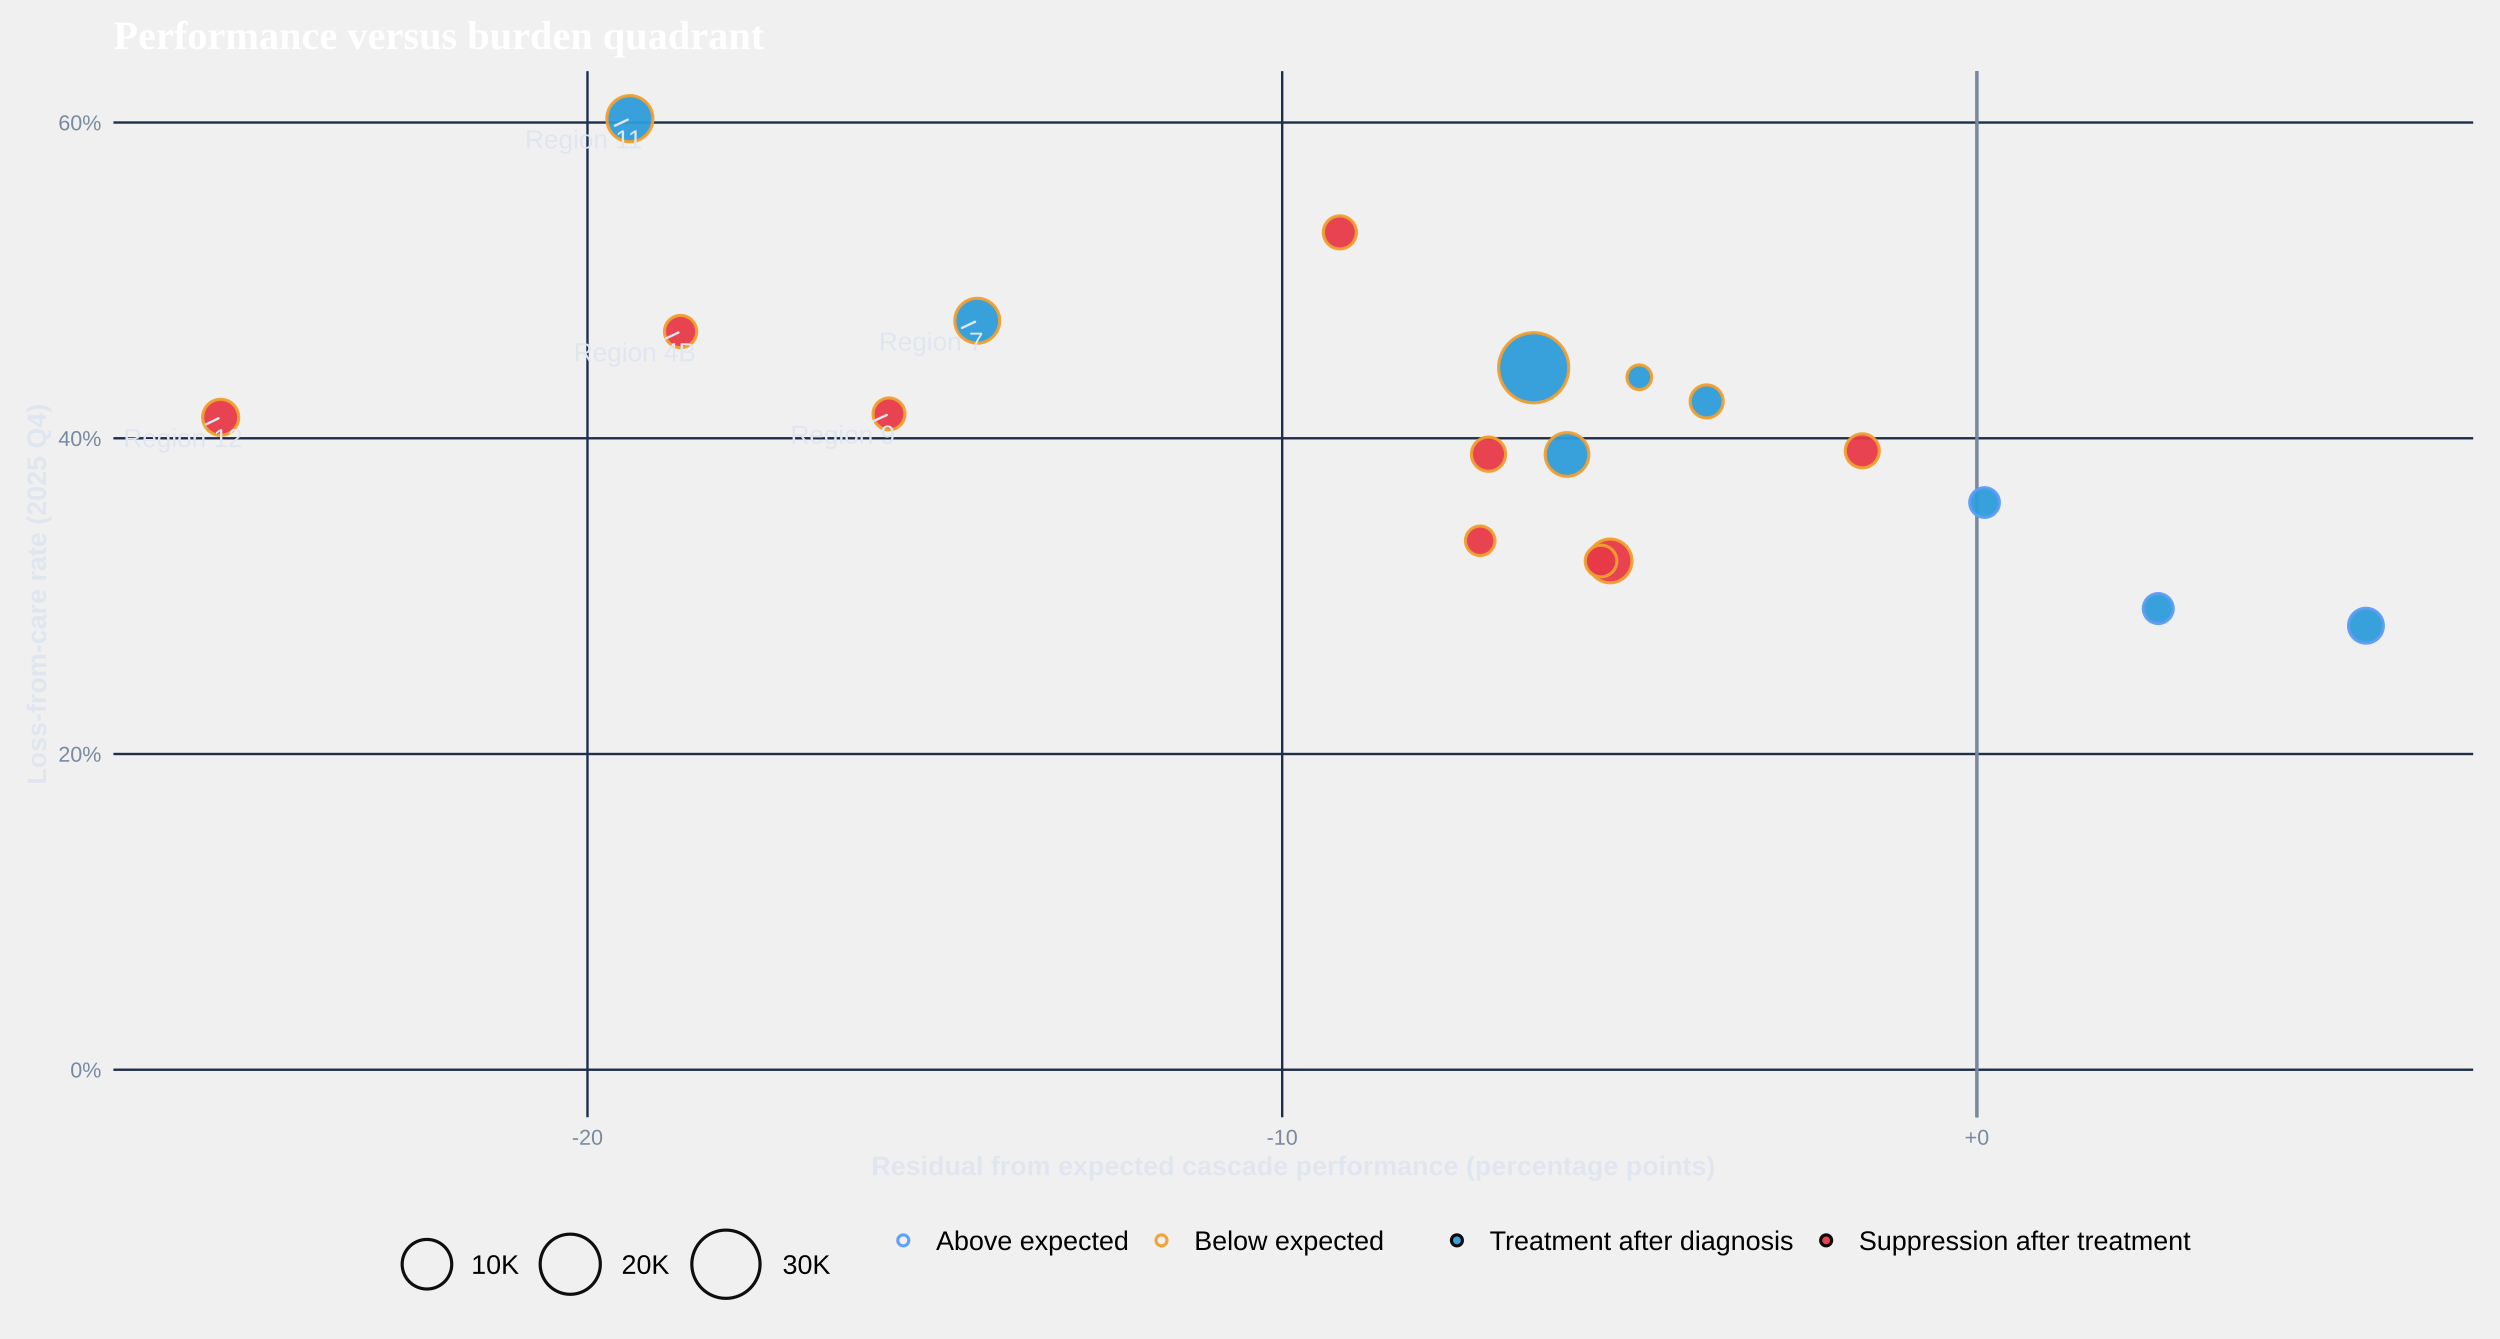
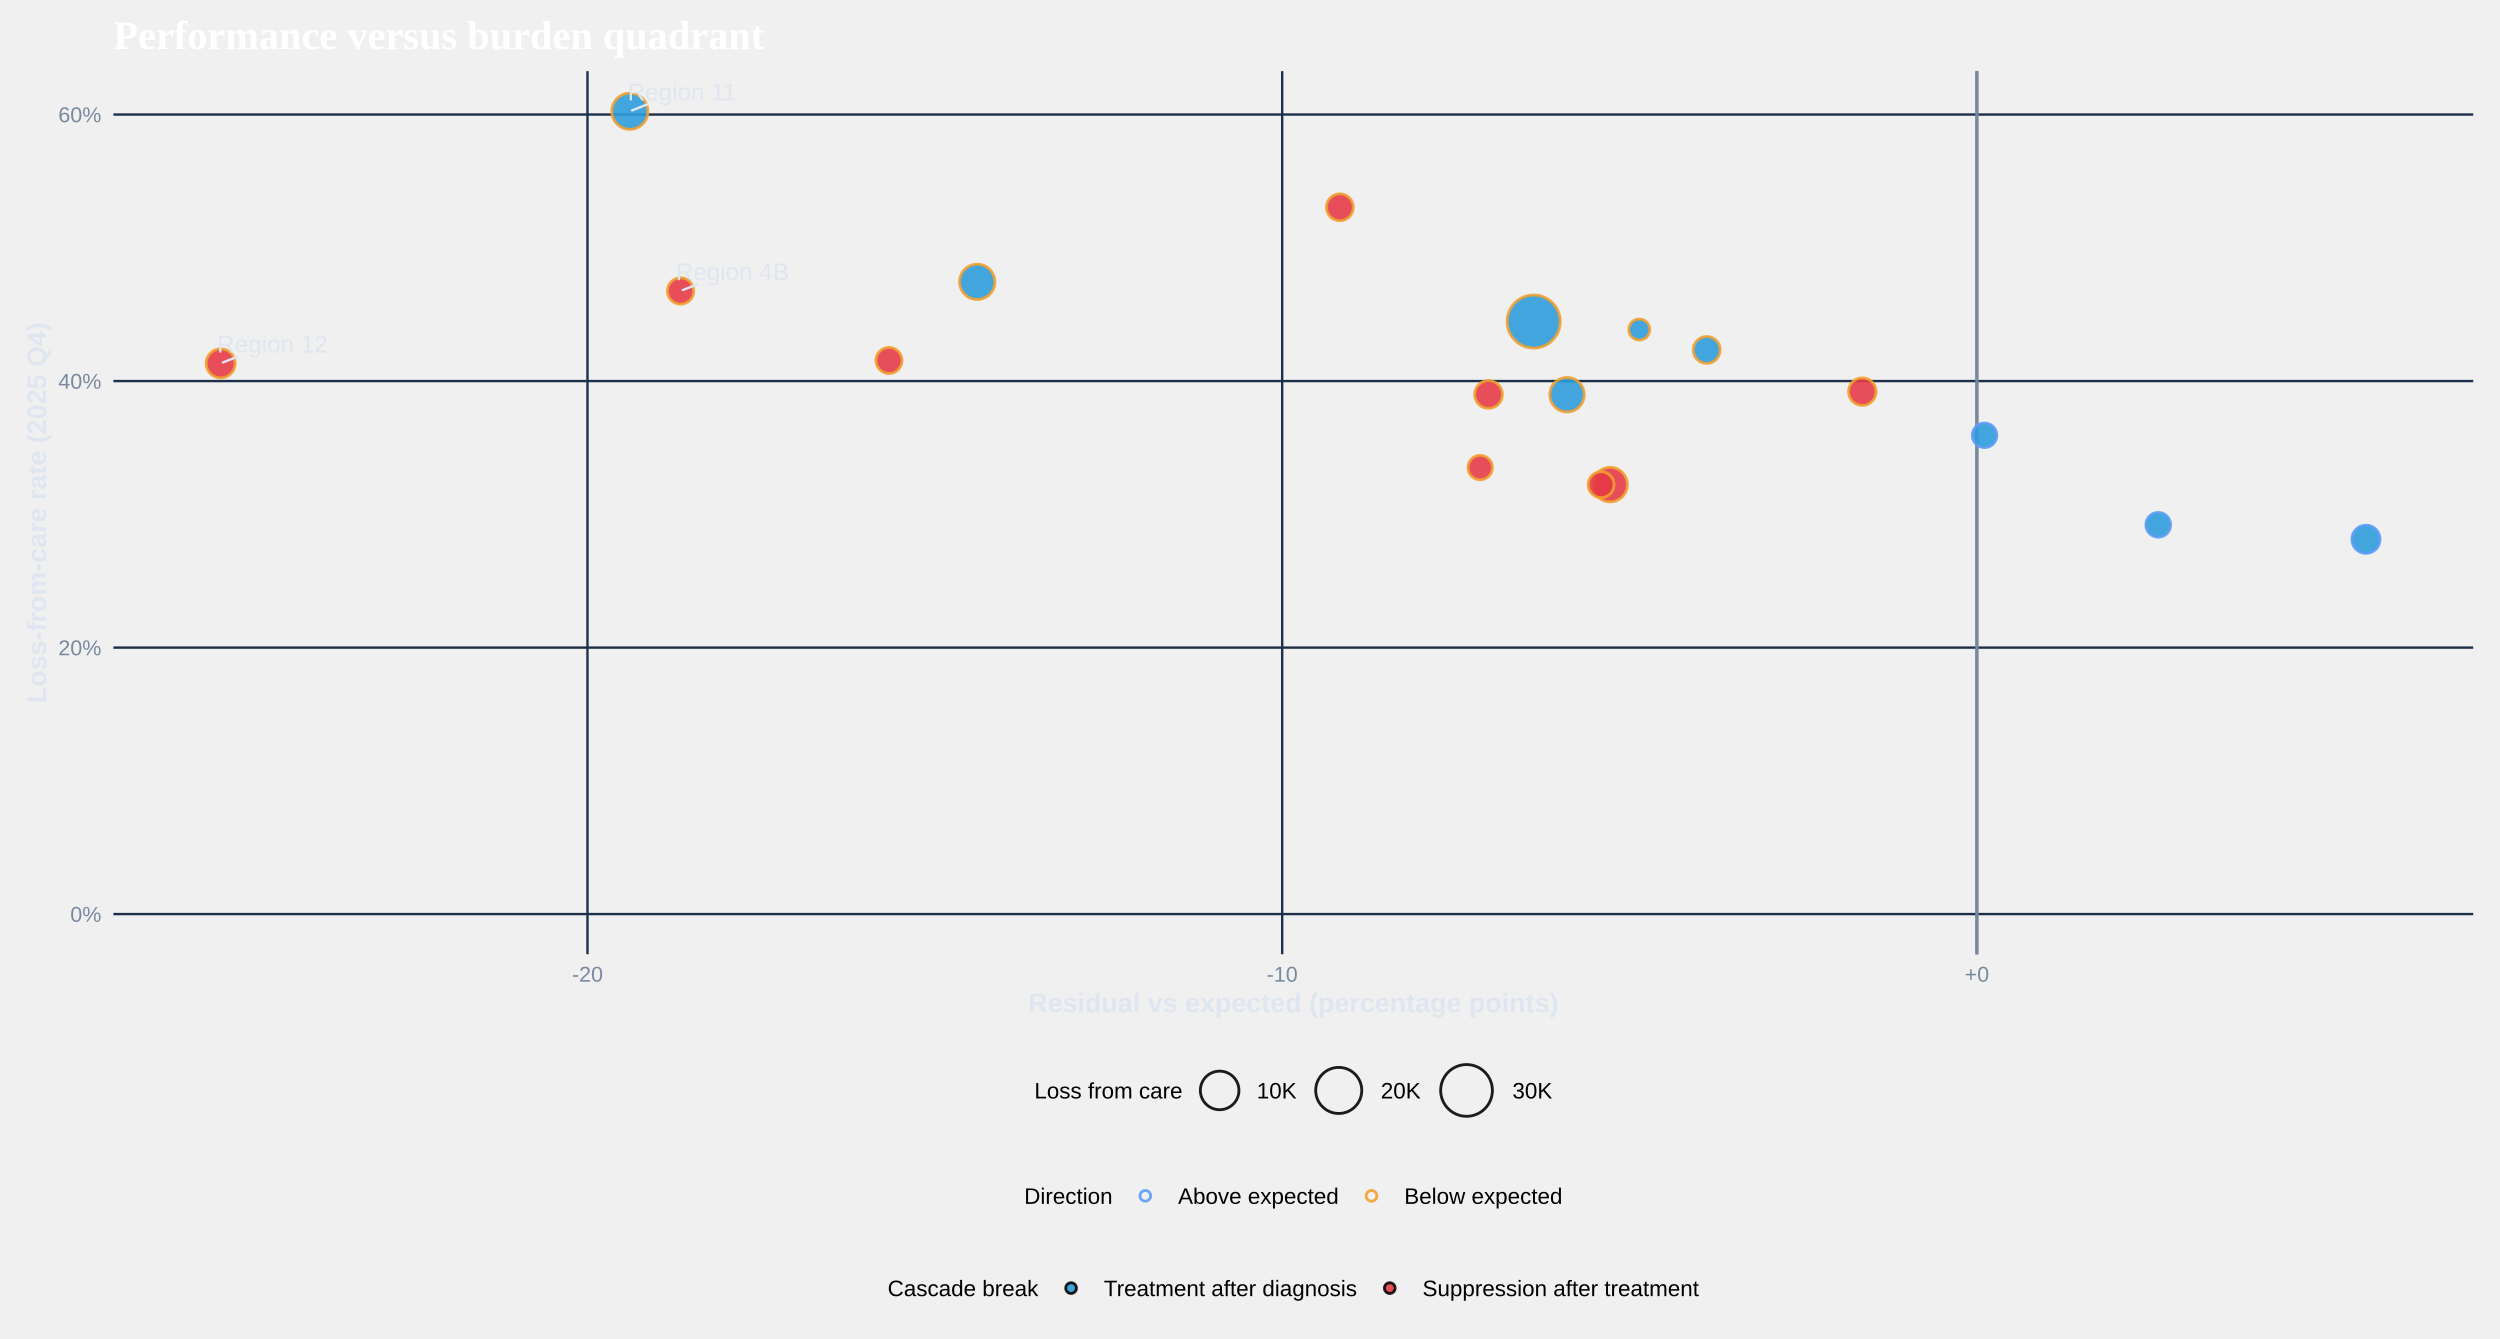
<svg xmlns="http://www.w3.org/2000/svg" width="1116.00pt" height="597.60pt" viewBox="0 0 1116.00 597.60">
  <g class="svglite">
    <defs>
      <style type="text/css">
    .svglite line, .svglite polyline, .svglite polygon, .svglite path, .svglite rect, .svglite circle {
      fill: none;
      stroke: #000000;
      stroke-linecap: round;
      stroke-linejoin: round;
      stroke-miterlimit: 10.00;
    }
    .svglite text {
      white-space: pre;
    }
    .svglite g.glyphgroup path {
      fill: inherit;
      stroke: none;
    }
  </style>
    </defs>
    <rect width="100%" height="100%" style="stroke: none; fill: none;" />
    <defs>
      <clipPath id="cpMC4wMHwxMTE2LjAwfDAuMDB8NTk3LjYw">
        <rect x="0.00" y="0.00" width="1116.00" height="597.60" />
      </clipPath>
    </defs>
    <g clip-path="url(#cpMC4wMHwxMTE2LjAwfDAuMDB8NTk3LjYw)">
-       <rect x="0.00" y="-0" width="1116.00" height="597.60" style="stroke-width: 1.16; stroke: none;" />
+       <rect x="0.00" y="0.00" width="1116.00" height="597.60" style="stroke-width: 1.16; stroke: none;" />
    </g>
    <defs>
-       <clipPath id="cpNTAuNjN8MTEwNC4wNHwzMS43NXw0OTguNzU=">
-         <rect x="50.63" y="31.75" width="1053.42" height="467.00" />
+       <clipPath id="cpNTAuNjN8MTEwNC4wNHwzMS43NXw0MjUuOTc=">
+         <rect x="50.63" y="31.75" width="1053.42" height="394.22" />
      </clipPath>
    </defs>
-     <g clip-path="url(#cpNTAuNjN8MTEwNC4wNHwzMS43NXw0OTguNzU=)">
-       <polyline points="50.63,477.53 1104.04,477.53 " style="stroke-width: 1.07; stroke: #1E2F4C; stroke-linecap: butt;" />
-       <polyline points="50.63,336.58 1104.04,336.58 " style="stroke-width: 1.07; stroke: #1E2F4C; stroke-linecap: butt;" />
-       <polyline points="50.63,195.64 1104.04,195.64 " style="stroke-width: 1.07; stroke: #1E2F4C; stroke-linecap: butt;" />
-       <polyline points="50.63,54.70 1104.04,54.70 " style="stroke-width: 1.07; stroke: #1E2F4C; stroke-linecap: butt;" />
-       <polyline points="262.25,498.75 262.25,31.75 " style="stroke-width: 1.07; stroke: #1E2F4C; stroke-linecap: butt;" />
-       <polyline points="572.37,498.75 572.37,31.75 " style="stroke-width: 1.07; stroke: #1E2F4C; stroke-linecap: butt;" />
-       <polyline points="882.49,498.75 882.49,31.75 " style="stroke-width: 1.07; stroke: #1E2F4C; stroke-linecap: butt;" />
-       <line x1="882.49" y1="498.75" x2="882.49" y2="31.75" style="stroke-width: 1.49; stroke: #7889A0; stroke-linecap: butt;" />
-       <circle cx="684.64" cy="164.17" r="15.65" style="stroke-width: 1.42; stroke: #F0A030; stroke-opacity: 0.94; fill: #2D9CDB; fill-opacity: 0.94;" />
-       <circle cx="281.17" cy="52.98" r="10.28" style="stroke-width: 1.42; stroke: #F0A030; stroke-opacity: 0.94; fill: #2D9CDB; fill-opacity: 0.94;" />
-       <circle cx="436.23" cy="143.18" r="10.01" style="stroke-width: 1.42; stroke: #F0A030; stroke-opacity: 0.94; fill: #2D9CDB; fill-opacity: 0.94;" />
-       <circle cx="718.75" cy="250.39" r="9.76" style="stroke-width: 1.42; stroke: #F0A030; stroke-opacity: 0.94; fill: #E63946; fill-opacity: 0.94;" />
-       <circle cx="699.52" cy="202.87" r="9.74" style="stroke-width: 1.42; stroke: #F0A030; stroke-opacity: 0.94; fill: #2D9CDB; fill-opacity: 0.94;" />
-       <circle cx="98.51" cy="186.28" r="8.03" style="stroke-width: 1.42; stroke: #F0A030; stroke-opacity: 0.94; fill: #E63946; fill-opacity: 0.94;" />
-       <circle cx="1056.16" cy="279.32" r="7.77" style="stroke-width: 1.42; stroke: #5B9CF5; stroke-opacity: 0.94; fill: #2D9CDB; fill-opacity: 0.94;" />
-       <circle cx="664.48" cy="202.74" r="7.63" style="stroke-width: 1.42; stroke: #F0A030; stroke-opacity: 0.94; fill: #E63946; fill-opacity: 0.94;" />
-       <circle cx="831.33" cy="201.25" r="7.58" style="stroke-width: 1.42; stroke: #F0A030; stroke-opacity: 0.94; fill: #E63946; fill-opacity: 0.94;" />
-       <circle cx="598.11" cy="103.74" r="7.37" style="stroke-width: 1.42; stroke: #F0A030; stroke-opacity: 0.94; fill: #E63946; fill-opacity: 0.94;" />
-       <circle cx="761.86" cy="179.20" r="7.36" style="stroke-width: 1.42; stroke: #F0A030; stroke-opacity: 0.94; fill: #2D9CDB; fill-opacity: 0.94;" />
-       <circle cx="303.81" cy="148.00" r="7.19" style="stroke-width: 1.42; stroke: #F0A030; stroke-opacity: 0.94; fill: #E63946; fill-opacity: 0.94;" />
-       <circle cx="396.85" cy="184.77" r="7.11" style="stroke-width: 1.42; stroke: #F0A030; stroke-opacity: 0.94; fill: #E63946; fill-opacity: 0.94;" />
-       <circle cx="714.72" cy="250.44" r="7.06" style="stroke-width: 1.42; stroke: #F0A030; stroke-opacity: 0.94; fill: #E63946; fill-opacity: 0.94;" />
-       <circle cx="963.44" cy="271.66" r="6.67" style="stroke-width: 1.42; stroke: #5B9CF5; stroke-opacity: 0.94; fill: #2D9CDB; fill-opacity: 0.94;" />
-       <circle cx="885.91" cy="224.33" r="6.61" style="stroke-width: 1.42; stroke: #5B9CF5; stroke-opacity: 0.94; fill: #2D9CDB; fill-opacity: 0.94;" />
-       <circle cx="660.76" cy="241.40" r="6.58" style="stroke-width: 1.42; stroke: #F0A030; stroke-opacity: 0.94; fill: #E63946; fill-opacity: 0.94;" />
-       <circle cx="731.78" cy="168.41" r="5.51" style="stroke-width: 1.42; stroke: #F0A030; stroke-opacity: 0.94; fill: #2D9CDB; fill-opacity: 0.94;" />
-       <line x1="91.89" y1="189.47" x2="97.55" y2="186.74" style="stroke-width: 1.07; stroke: #E0E6F0;" />
-       <line x1="274.49" y1="56.11" x2="280.21" y2="53.43" style="stroke-width: 1.07; stroke: #E0E6F0;" />
-       <line x1="297.15" y1="151.13" x2="302.84" y2="148.46" style="stroke-width: 1.07; stroke: #E0E6F0;" />
-       <line x1="390.11" y1="187.93" x2="395.88" y2="185.23" style="stroke-width: 1.07; stroke: #E0E6F0;" />
-       <line x1="429.42" y1="146.38" x2="435.27" y2="143.63" style="stroke-width: 1.07; stroke: #E0E6F0;" />
-       <text x="81.66" y="199.62" text-anchor="middle" style="font-size: 11.67px;fill: #E0E6F0; font-family: &quot;Arial&quot;;" textLength="53.16px" lengthAdjust="spacingAndGlyphs">Region 12</text>
-       <text x="260.56" y="66.26" text-anchor="middle" style="font-size: 11.67px;fill: #E0E6F0; font-family: &quot;Arial&quot;;" textLength="52.30px" lengthAdjust="spacingAndGlyphs">Region 11</text>
-       <text x="283.39" y="161.27" text-anchor="middle" style="font-size: 11.67px;fill: #E0E6F0; font-family: &quot;Arial&quot;;" textLength="54.45px" lengthAdjust="spacingAndGlyphs">Region 4B</text>
-       <text x="376.22" y="198.08" text-anchor="middle" style="font-size: 11.67px;fill: #E0E6F0; font-family: &quot;Arial&quot;;" textLength="46.67px" lengthAdjust="spacingAndGlyphs">Region 9</text>
-       <text x="415.67" y="156.52" text-anchor="middle" style="font-size: 11.67px;fill: #E0E6F0; font-family: &quot;Arial&quot;;" textLength="46.67px" lengthAdjust="spacingAndGlyphs">Region 7</text>
+     <g clip-path="url(#cpNTAuNjN8MTEwNC4wNHwzMS43NXw0MjUuOTc=)">
+       <polyline points="50.63,408.05 1104.04,408.05 " style="stroke-width: 1.07; stroke: #1E2F4C; stroke-linecap: butt;" />
+       <polyline points="50.63,289.08 1104.04,289.08 " style="stroke-width: 1.07; stroke: #1E2F4C; stroke-linecap: butt;" />
+       <polyline points="50.63,170.10 1104.04,170.10 " style="stroke-width: 1.07; stroke: #1E2F4C; stroke-linecap: butt;" />
+       <polyline points="50.63,51.12 1104.04,51.12 " style="stroke-width: 1.07; stroke: #1E2F4C; stroke-linecap: butt;" />
+       <polyline points="262.25,425.97 262.25,31.75 " style="stroke-width: 1.07; stroke: #1E2F4C; stroke-linecap: butt;" />
+       <polyline points="572.37,425.97 572.37,31.75 " style="stroke-width: 1.07; stroke: #1E2F4C; stroke-linecap: butt;" />
+       <polyline points="882.49,425.97 882.49,31.75 " style="stroke-width: 1.07; stroke: #1E2F4C; stroke-linecap: butt;" />
+       <line x1="882.49" y1="425.97" x2="882.49" y2="31.75" style="stroke-width: 1.49; stroke: #7889A0; stroke-linecap: butt;" />
+       <circle cx="684.64" cy="143.53" r="11.84" style="stroke-width: 1.28; stroke: #F0A030; stroke-opacity: 0.88; fill: #2D9CDB; fill-opacity: 0.88;" />
+       <circle cx="281.17" cy="49.67" r="8.06" style="stroke-width: 1.28; stroke: #F0A030; stroke-opacity: 0.88; fill: #2D9CDB; fill-opacity: 0.88;" />
+       <circle cx="436.23" cy="125.81" r="7.87" style="stroke-width: 1.28; stroke: #F0A030; stroke-opacity: 0.88; fill: #2D9CDB; fill-opacity: 0.88;" />
+       <circle cx="718.75" cy="216.32" r="7.69" style="stroke-width: 1.28; stroke: #F0A030; stroke-opacity: 0.88; fill: #E63946; fill-opacity: 0.88;" />
+       <circle cx="699.52" cy="176.20" r="7.68" style="stroke-width: 1.28; stroke: #F0A030; stroke-opacity: 0.88; fill: #2D9CDB; fill-opacity: 0.88;" />
+       <circle cx="98.51" cy="162.20" r="6.47" style="stroke-width: 1.28; stroke: #F0A030; stroke-opacity: 0.88; fill: #E63946; fill-opacity: 0.88;" />
+       <circle cx="1056.16" cy="240.74" r="6.29" style="stroke-width: 1.28; stroke: #5B9CF5; stroke-opacity: 0.88; fill: #2D9CDB; fill-opacity: 0.88;" />
+       <circle cx="664.48" cy="176.09" r="6.19" style="stroke-width: 1.28; stroke: #F0A030; stroke-opacity: 0.88; fill: #E63946; fill-opacity: 0.88;" />
+       <circle cx="831.33" cy="174.83" r="6.15" style="stroke-width: 1.28; stroke: #F0A030; stroke-opacity: 0.88; fill: #E63946; fill-opacity: 0.88;" />
+       <circle cx="598.11" cy="92.52" r="6.00" style="stroke-width: 1.28; stroke: #F0A030; stroke-opacity: 0.88; fill: #E63946; fill-opacity: 0.88;" />
+       <circle cx="761.86" cy="156.22" r="6.00" style="stroke-width: 1.28; stroke: #F0A030; stroke-opacity: 0.88; fill: #2D9CDB; fill-opacity: 0.88;" />
+       <circle cx="303.81" cy="129.89" r="5.87" style="stroke-width: 1.28; stroke: #F0A030; stroke-opacity: 0.88; fill: #E63946; fill-opacity: 0.88;" />
+       <circle cx="396.85" cy="160.92" r="5.82" style="stroke-width: 1.28; stroke: #F0A030; stroke-opacity: 0.88; fill: #E63946; fill-opacity: 0.88;" />
+       <circle cx="714.72" cy="216.36" r="5.78" style="stroke-width: 1.28; stroke: #F0A030; stroke-opacity: 0.88; fill: #E63946; fill-opacity: 0.88;" />
+       <circle cx="963.44" cy="234.27" r="5.51" style="stroke-width: 1.28; stroke: #5B9CF5; stroke-opacity: 0.88; fill: #2D9CDB; fill-opacity: 0.88;" />
+       <circle cx="885.91" cy="194.32" r="5.47" style="stroke-width: 1.28; stroke: #5B9CF5; stroke-opacity: 0.88; fill: #2D9CDB; fill-opacity: 0.88;" />
+       <circle cx="660.76" cy="208.73" r="5.45" style="stroke-width: 1.28; stroke: #F0A030; stroke-opacity: 0.88; fill: #E63946; fill-opacity: 0.88;" />
+       <circle cx="731.78" cy="147.11" r="4.69" style="stroke-width: 1.28; stroke: #F0A030; stroke-opacity: 0.88; fill: #2D9CDB; fill-opacity: 0.88;" />
+       <line x1="106.14" y1="159.17" x2="99.50" y2="161.80" style="stroke-width: 1.07; stroke: #E0E6F0;" />
+       <line x1="288.92" y1="46.60" x2="282.16" y2="49.28" style="stroke-width: 1.07; stroke: #E0E6F0;" />
+       <line x1="311.43" y1="126.87" x2="304.80" y2="129.49" style="stroke-width: 1.07; stroke: #E0E6F0;" />
+       <text x="121.63" y="157.37" text-anchor="middle" style="font-size: 10.81px;fill: #E0E6F0; font-family: &quot;Arial&quot;;" textLength="49.20px" lengthAdjust="spacingAndGlyphs">Region 12</text>
+       <text x="304.45" y="44.80" text-anchor="middle" style="font-size: 10.81px;fill: #E0E6F0; font-family: &quot;Arial&quot;;" textLength="48.41px" lengthAdjust="spacingAndGlyphs">Region 11</text>
+       <text x="326.93" y="125.07" text-anchor="middle" style="font-size: 10.81px;fill: #E0E6F0; font-family: &quot;Arial&quot;;" textLength="50.41px" lengthAdjust="spacingAndGlyphs">Region 4B</text>
    </g>
    <g clip-path="url(#cpMC4wMHwxMTE2LjAwfDAuMDB8NTk3LjYw)">
-       <text x="45.25" y="480.96" text-anchor="end" style="font-size: 9.60px;fill: #7889A0; font-family: &quot;Arial&quot;;" textLength="13.86px" lengthAdjust="spacingAndGlyphs">0%</text>
-       <text x="45.25" y="340.02" text-anchor="end" style="font-size: 9.60px;fill: #7889A0; font-family: &quot;Arial&quot;;" textLength="19.19px" lengthAdjust="spacingAndGlyphs">20%</text>
-       <text x="45.25" y="199.08" text-anchor="end" style="font-size: 9.60px;fill: #7889A0; font-family: &quot;Arial&quot;;" textLength="19.19px" lengthAdjust="spacingAndGlyphs">40%</text>
-       <text x="45.25" y="58.14" text-anchor="end" style="font-size: 9.60px;fill: #7889A0; font-family: &quot;Arial&quot;;" textLength="19.19px" lengthAdjust="spacingAndGlyphs">60%</text>
-       <text x="262.25" y="511.00" text-anchor="middle" style="font-size: 9.60px;fill: #7889A0; font-family: &quot;Arial&quot;;" textLength="13.84px" lengthAdjust="spacingAndGlyphs">-20</text>
-       <text x="572.37" y="511.00" text-anchor="middle" style="font-size: 9.60px;fill: #7889A0; font-family: &quot;Arial&quot;;" textLength="13.84px" lengthAdjust="spacingAndGlyphs">-10</text>
-       <text x="882.49" y="511.00" text-anchor="middle" style="font-size: 9.60px;fill: #7889A0; font-family: &quot;Arial&quot;;" textLength="10.94px" lengthAdjust="spacingAndGlyphs">+0</text>
-       <text x="577.34" y="524.60" text-anchor="middle" style="font-size: 12.00px; font-weight: bold;fill: #E0E6F0; font-family: &quot;Arial&quot;;" textLength="376.70px" lengthAdjust="spacingAndGlyphs">Residual from expected cascade performance (percentage points)</text>
-       <text transform="translate(20.55,265.25) rotate(-90)" text-anchor="middle" style="font-size: 12.00px; font-weight: bold;fill: #E0E6F0; font-family: &quot;Arial&quot;;" textLength="170.05px" lengthAdjust="spacingAndGlyphs">Loss-from-care rate (2025 Q4)</text>
-       <circle cx="190.59" cy="564.35" r="11.07" style="stroke-width: 1.42; stroke: #000000; stroke-opacity: 0.94;" />
-       <circle cx="254.56" cy="564.35" r="13.43" style="stroke-width: 1.42; stroke: #000000; stroke-opacity: 0.94;" />
-       <circle cx="324.06" cy="564.35" r="15.24" style="stroke-width: 1.42; stroke: #000000; stroke-opacity: 0.94;" />
-       <text x="210.34" y="568.65" style="font-size: 12.00px; font-family: &quot;Arial&quot;;" textLength="21.34px" lengthAdjust="spacingAndGlyphs">10K</text>
-       <text x="277.44" y="568.65" style="font-size: 12.00px; font-family: &quot;Arial&quot;;" textLength="21.34px" lengthAdjust="spacingAndGlyphs">20K</text>
-       <text x="349.33" y="568.65" style="font-size: 12.00px; font-family: &quot;Arial&quot;;" textLength="21.34px" lengthAdjust="spacingAndGlyphs">30K</text>
-       <circle cx="403.23" cy="553.70" r="2.45" style="stroke-width: 1.42; stroke: #5B9CF5; stroke-opacity: 0.94;" />
-       <circle cx="518.49" cy="553.70" r="2.45" style="stroke-width: 1.42; stroke: #F0A030; stroke-opacity: 0.94;" />
-       <text x="417.85" y="557.99" style="font-size: 12.00px; font-family: &quot;Arial&quot;;" textLength="86.03px" lengthAdjust="spacingAndGlyphs">Above expected</text>
-       <text x="533.11" y="557.99" style="font-size: 12.00px; font-family: &quot;Arial&quot;;" textLength="84.70px" lengthAdjust="spacingAndGlyphs">Below expected</text>
-       <circle cx="650.37" cy="553.70" r="2.45" style="stroke-width: 1.42; stroke: #000000; stroke-opacity: 0.94; fill: #2D9CDB; fill-opacity: 0.94;" />
-       <circle cx="815.19" cy="553.70" r="2.45" style="stroke-width: 1.42; stroke: #000000; stroke-opacity: 0.94; fill: #E63946; fill-opacity: 0.94;" />
-       <text x="664.98" y="557.99" style="font-size: 12.00px; font-family: &quot;Arial&quot;;" textLength="135.59px" lengthAdjust="spacingAndGlyphs">Treatment after diagnosis</text>
-       <text x="829.81" y="557.99" style="font-size: 12.00px; font-family: &quot;Arial&quot;;" textLength="148.03px" lengthAdjust="spacingAndGlyphs">Suppression after treatment</text>
+       <text x="45.25" y="411.49" text-anchor="end" style="font-size: 9.60px;fill: #7889A0; font-family: &quot;Arial&quot;;" textLength="13.86px" lengthAdjust="spacingAndGlyphs">0%</text>
+       <text x="45.25" y="292.51" text-anchor="end" style="font-size: 9.60px;fill: #7889A0; font-family: &quot;Arial&quot;;" textLength="19.19px" lengthAdjust="spacingAndGlyphs">20%</text>
+       <text x="45.25" y="173.54" text-anchor="end" style="font-size: 9.60px;fill: #7889A0; font-family: &quot;Arial&quot;;" textLength="19.19px" lengthAdjust="spacingAndGlyphs">40%</text>
+       <text x="45.25" y="54.56" text-anchor="end" style="font-size: 9.60px;fill: #7889A0; font-family: &quot;Arial&quot;;" textLength="19.19px" lengthAdjust="spacingAndGlyphs">60%</text>
+       <text x="262.25" y="438.22" text-anchor="middle" style="font-size: 9.60px;fill: #7889A0; font-family: &quot;Arial&quot;;" textLength="13.84px" lengthAdjust="spacingAndGlyphs">-20</text>
+       <text x="572.37" y="438.22" text-anchor="middle" style="font-size: 9.60px;fill: #7889A0; font-family: &quot;Arial&quot;;" textLength="13.84px" lengthAdjust="spacingAndGlyphs">-10</text>
+       <text x="882.49" y="438.22" text-anchor="middle" style="font-size: 9.60px;fill: #7889A0; font-family: &quot;Arial&quot;;" textLength="10.94px" lengthAdjust="spacingAndGlyphs">+0</text>
+       <text x="577.34" y="451.82" text-anchor="middle" style="font-size: 12.00px; font-weight: bold;fill: #E0E6F0; font-family: &quot;Arial&quot;;" textLength="236.67px" lengthAdjust="spacingAndGlyphs">Residual vs expected (percentage points)</text>
+       <text transform="translate(20.55,228.86) rotate(-90)" text-anchor="middle" style="font-size: 12.00px; font-weight: bold;fill: #E0E6F0; font-family: &quot;Arial&quot;;" textLength="170.05px" lengthAdjust="spacingAndGlyphs">Loss-from-care rate (2025 Q4)</text>
+       <text x="461.74" y="490.36" style="font-size: 10.00px; font-family: &quot;Arial&quot;;" textLength="66.14px" lengthAdjust="spacingAndGlyphs">Loss from care</text>
+       <circle cx="544.45" cy="486.77" r="8.61" style="stroke-width: 1.28; stroke: #000000; stroke-opacity: 0.88;" />
+       <circle cx="597.61" cy="486.77" r="10.28" style="stroke-width: 1.28; stroke: #000000; stroke-opacity: 0.88;" />
+       <circle cx="654.66" cy="486.77" r="11.55" style="stroke-width: 1.28; stroke: #000000; stroke-opacity: 0.88;" />
+       <text x="561.02" y="490.36" style="font-size: 10.00px; font-family: &quot;Arial&quot;;" textLength="17.80px" lengthAdjust="spacingAndGlyphs">10K</text>
+       <text x="616.39" y="490.36" style="font-size: 10.00px; font-family: &quot;Arial&quot;;" textLength="17.80px" lengthAdjust="spacingAndGlyphs">20K</text>
+       <text x="675.14" y="490.36" style="font-size: 10.00px; font-family: &quot;Arial&quot;;" textLength="17.80px" lengthAdjust="spacingAndGlyphs">30K</text>
+       <text x="457.20" y="537.40" style="font-size: 10.00px; font-family: &quot;Arial&quot;;" textLength="39.45px" lengthAdjust="spacingAndGlyphs">Direction</text>
+       <circle cx="511.27" cy="533.82" r="2.38" style="stroke-width: 1.28; stroke: #5B9CF5; stroke-opacity: 0.88;" />
+       <circle cx="612.24" cy="533.82" r="2.38" style="stroke-width: 1.28; stroke: #F0A030; stroke-opacity: 0.88;" />
+       <text x="525.89" y="537.40" style="font-size: 10.00px; font-family: &quot;Arial&quot;;" textLength="71.73px" lengthAdjust="spacingAndGlyphs">Above expected</text>
+       <text x="626.86" y="537.40" style="font-size: 10.00px; font-family: &quot;Arial&quot;;" textLength="70.61px" lengthAdjust="spacingAndGlyphs">Below expected</text>
+       <text x="396.24" y="578.59" style="font-size: 10.00px; font-family: &quot;Arial&quot;;" textLength="67.27px" lengthAdjust="spacingAndGlyphs">Cascade break</text>
+       <circle cx="478.13" cy="575.01" r="2.38" style="stroke-width: 1.28; stroke: #000000; stroke-opacity: 0.88; fill: #2D9CDB; fill-opacity: 0.88;" />
+       <circle cx="620.39" cy="575.01" r="2.38" style="stroke-width: 1.28; stroke: #000000; stroke-opacity: 0.88; fill: #E63946; fill-opacity: 0.88;" />
+       <text x="492.74" y="578.59" style="font-size: 10.00px; font-family: &quot;Arial&quot;;" textLength="113.03px" lengthAdjust="spacingAndGlyphs">Treatment after diagnosis</text>
+       <text x="635.01" y="578.59" style="font-size: 10.00px; font-family: &quot;Arial&quot;;" textLength="123.42px" lengthAdjust="spacingAndGlyphs">Suppression after treatment</text>
      <text x="50.63" y="21.89" style="font-size: 18.00px; font-weight: bold;fill: #FFFFFF; font-family: &quot;Times New Roman&quot;;" textLength="290.50px" lengthAdjust="spacingAndGlyphs">Performance versus burden quadrant</text>
    </g>
  </g>
</svg>
